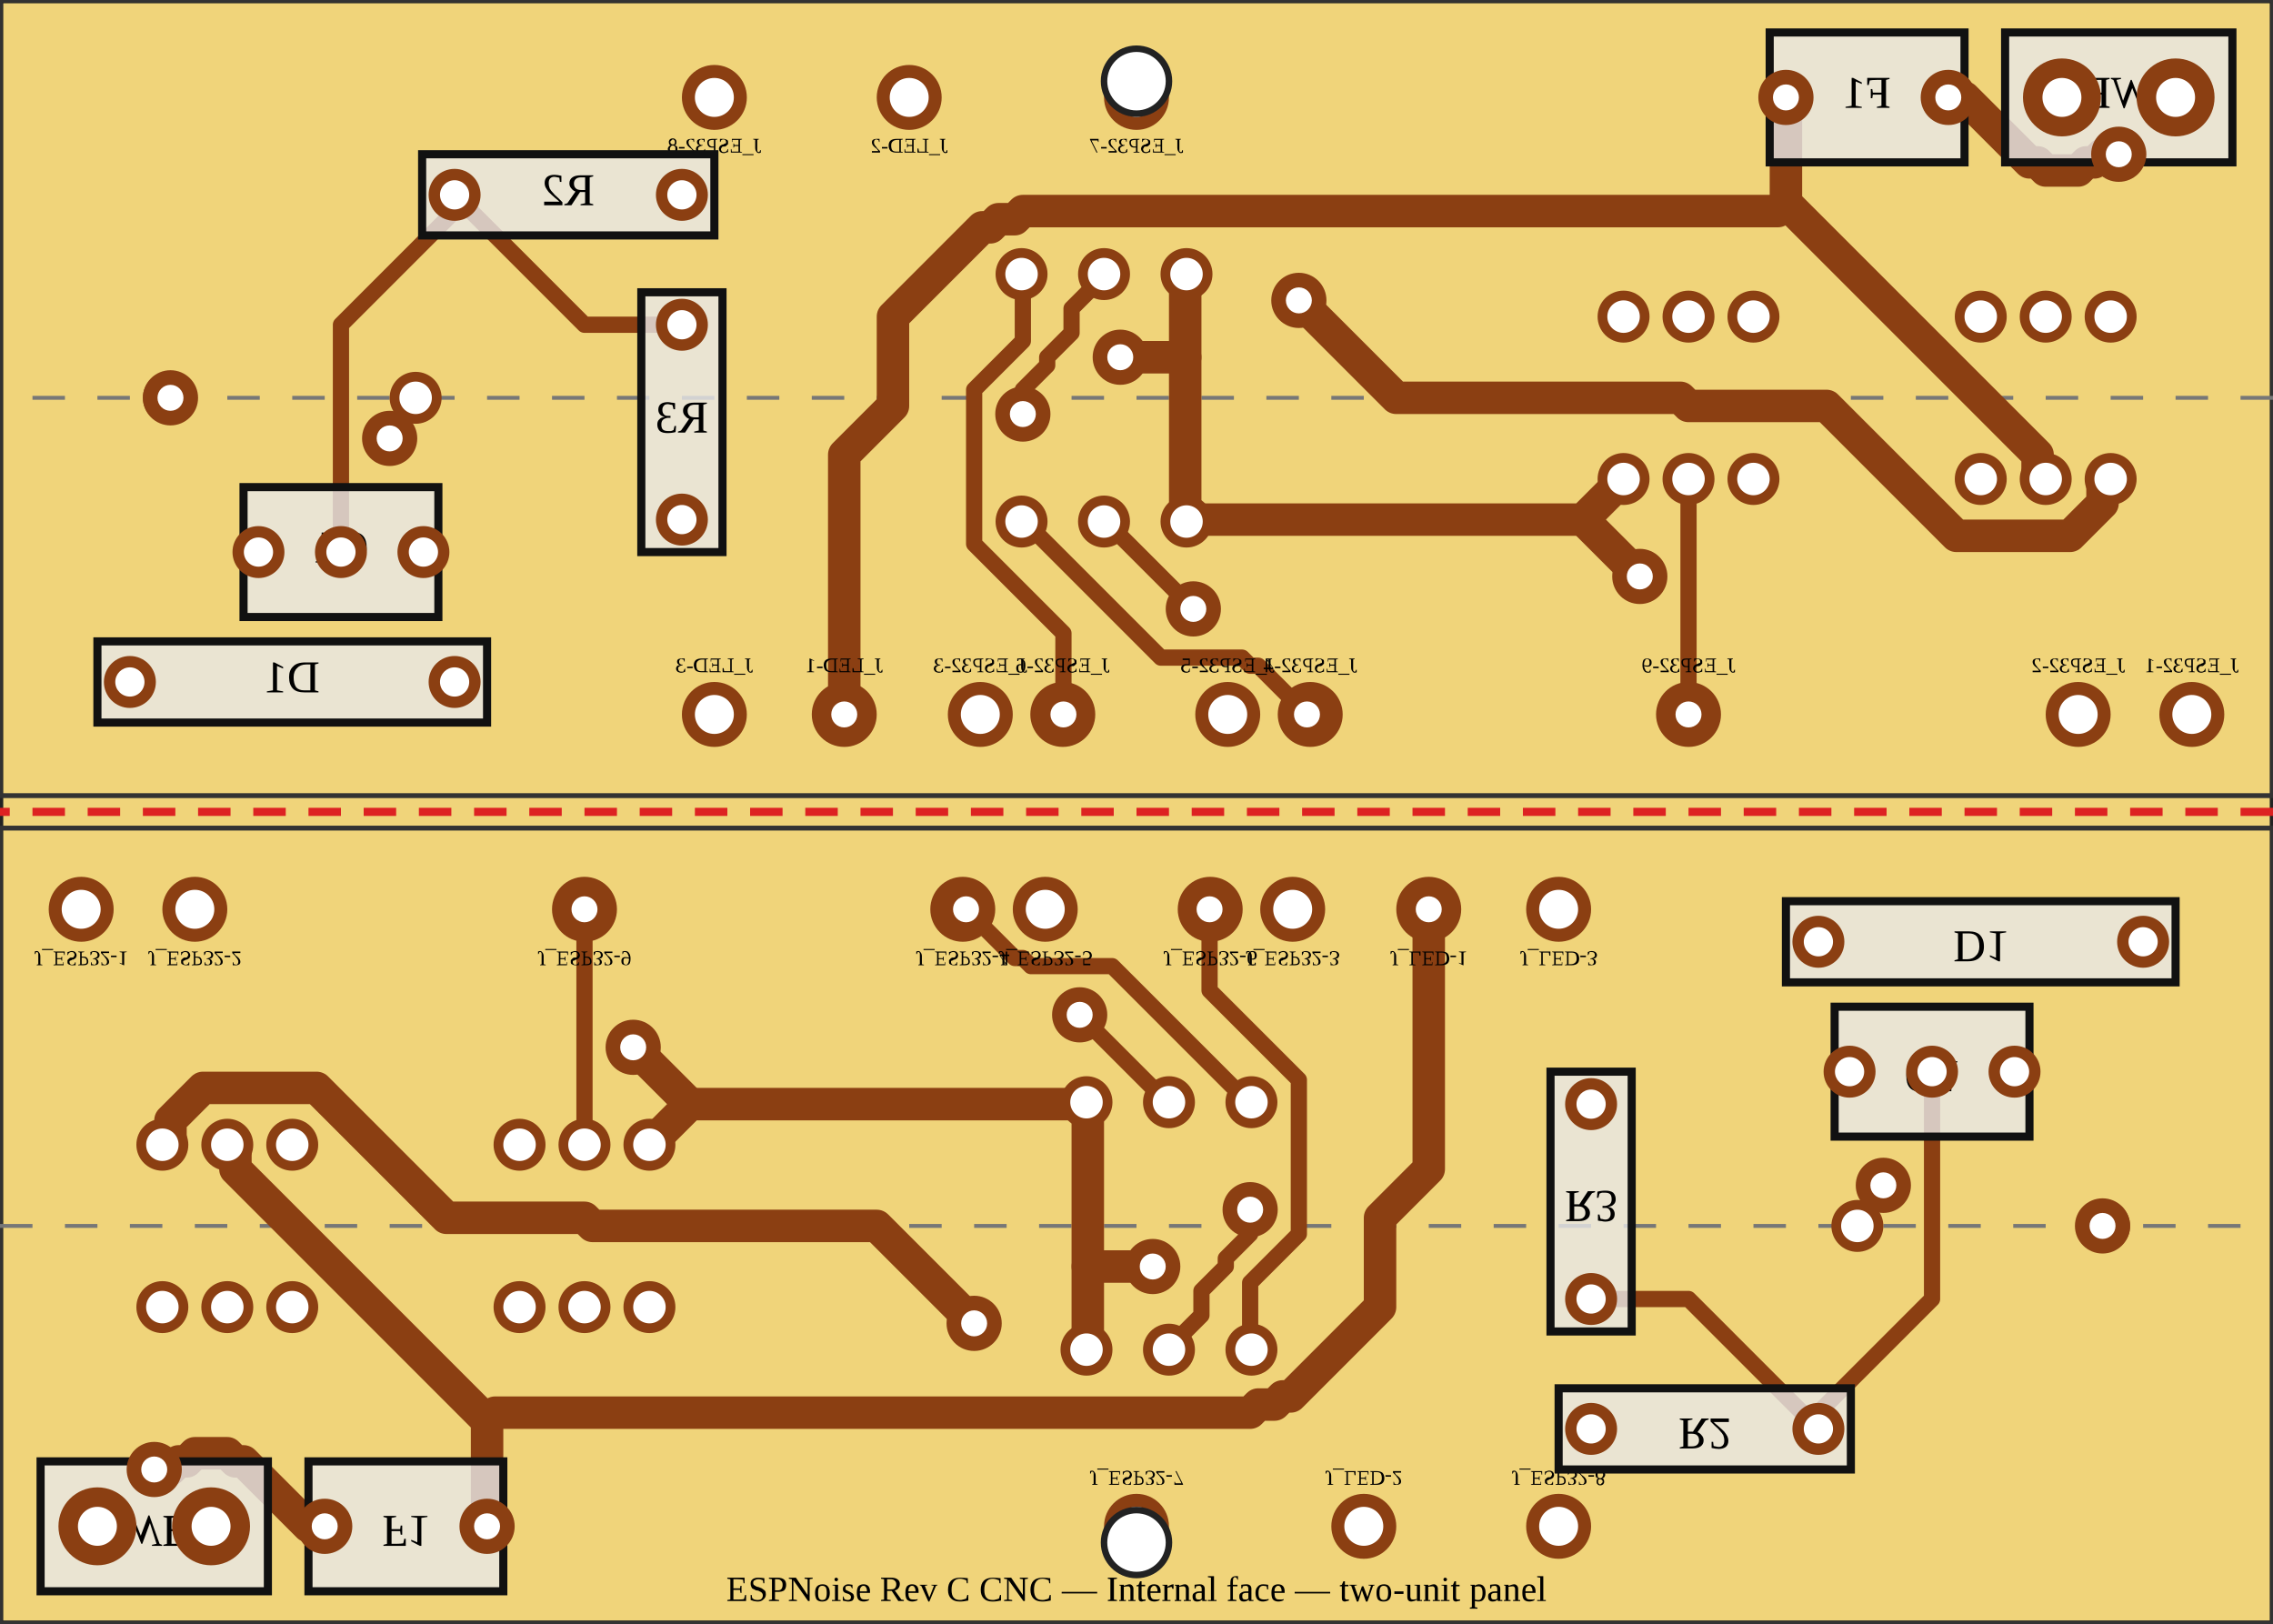
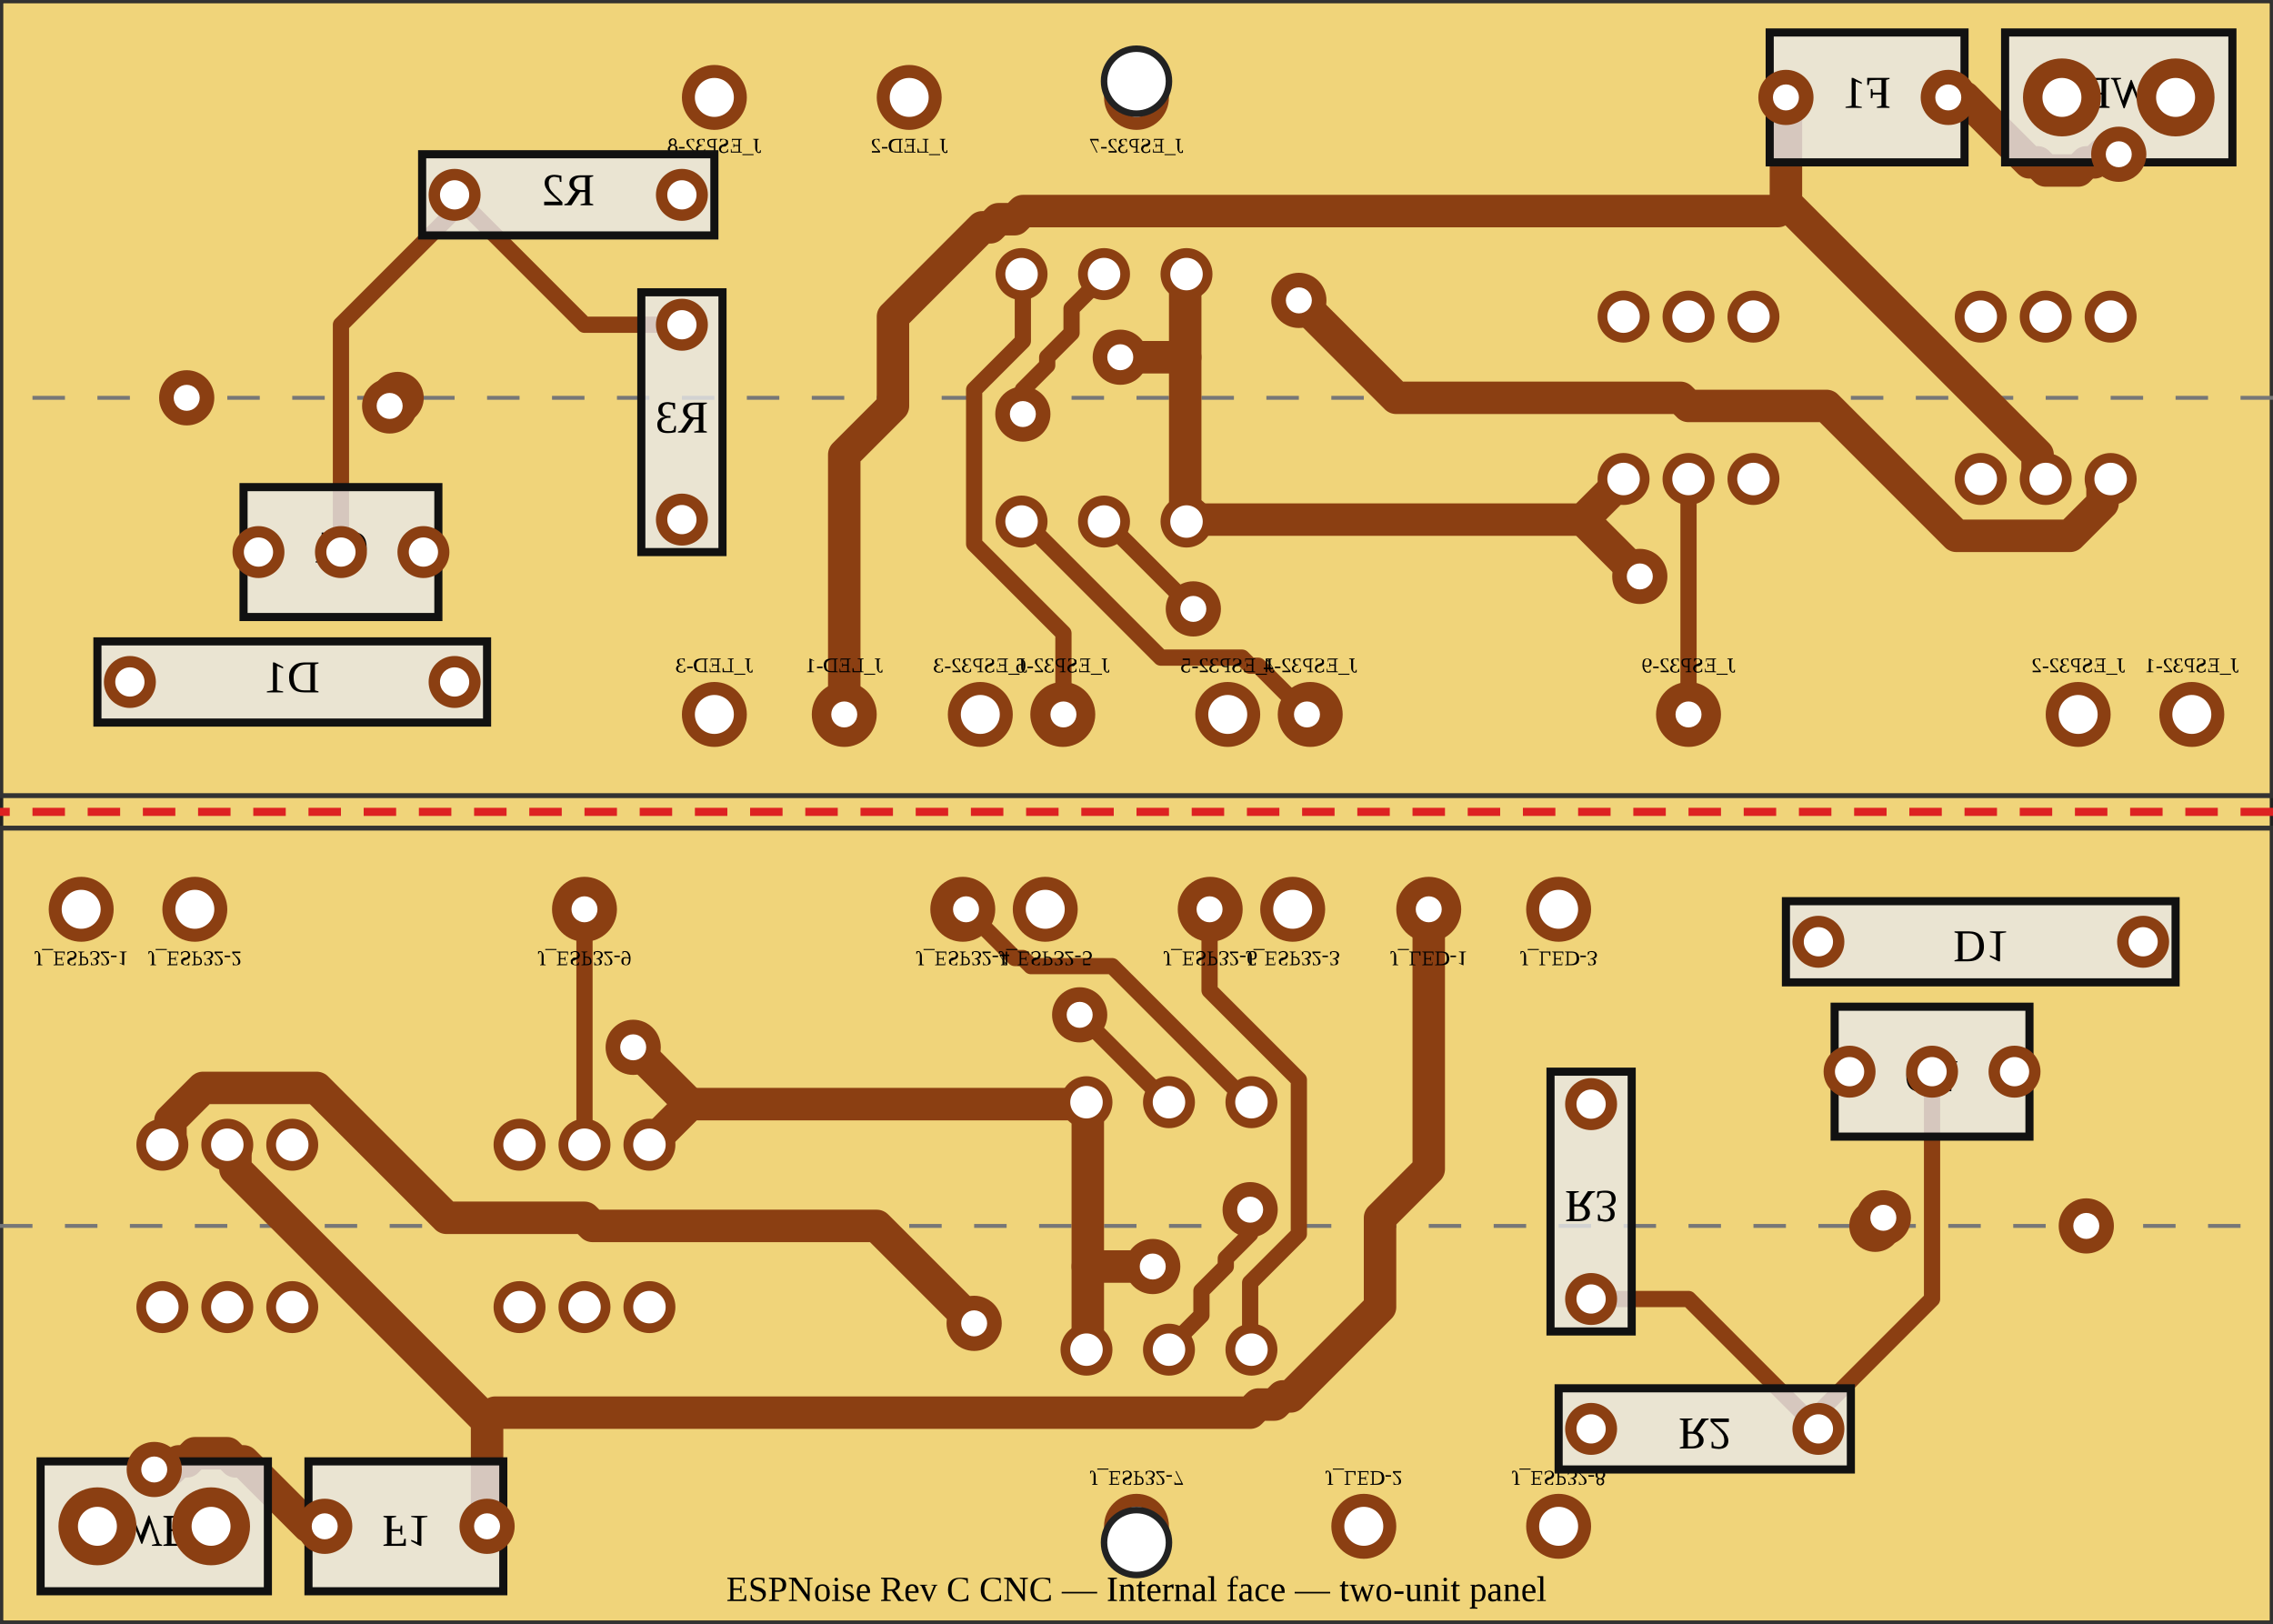
<svg xmlns="http://www.w3.org/2000/svg" width="70.0mm" height="50.0mm" viewBox="0 0 70.0 50.0">
  <rect width="70.0" height="50.0" fill="#f0d47a" stroke="#222" stroke-width="0.2" />
  <g transform="translate(70.0 0) scale(-1 1)">
    <g transform="">
      <rect width="70.0" height="24.5" fill="none" stroke="#333" stroke-width="0.15" />
      <line x1="0" y1="12.25" x2="70.0" y2="12.25" stroke="#777" stroke-width="0.12" stroke-dasharray="1,1" />
      <polyline points="38.5,16.0 34.25,20.25 31.75,20.25 31.5,20.5 31.25,20.5 29.75,22.0" fill="none" stroke="#8b3f12" stroke-width="0.5" stroke-linecap="round" stroke-linejoin="round" />
      <polyline points="36.0,16.0 33.25,18.75" fill="none" stroke="#8b3f12" stroke-width="0.5" stroke-linecap="round" stroke-linejoin="round" />
      <polyline points="38.5,8.5 38.5,10.5 40.0,12.0 40.0,16.75 37.25,19.5 37.25,22.0" fill="none" stroke="#8b3f12" stroke-width="0.5" stroke-linecap="round" stroke-linejoin="round" />
      <polyline points="36.0,8.5 37.0,9.5 37.0,10.25 37.75,11.0 37.75,11.25 38.5,12.0 38.5,12.75" fill="none" stroke="#8b3f12" stroke-width="0.5" stroke-linecap="round" stroke-linejoin="round" />
      <polyline points="18.0,14.75 18.0,22.0" fill="none" stroke="#8b3f12" stroke-width="0.5" stroke-linecap="round" stroke-linejoin="round" />
      <polyline points="20.0,14.75 21.25,16.0 33.5,16.0" fill="none" stroke="#8b3f12" stroke-width="1.0" stroke-linecap="round" stroke-linejoin="round" />
      <polyline points="33.5,16.0 33.5,8.5" fill="none" stroke="#8b3f12" stroke-width="1.0" stroke-linecap="round" stroke-linejoin="round" />
      <polyline points="33.5,11.0 35.5,11.0" fill="none" stroke="#8b3f12" stroke-width="1.0" stroke-linecap="round" stroke-linejoin="round" />
      <polyline points="21.25,16.0 19.5,17.75" fill="none" stroke="#8b3f12" stroke-width="1.0" stroke-linecap="round" stroke-linejoin="round" />
      <polyline points="4.75,4.75 5.25,4.75 5.5,5.0 5.75,5.0 6.0,5.25 7.0,5.25 7.25,5.0 7.5,5.0 9.5,3.0 10.0,3.0" fill="none" stroke="#8b3f12" stroke-width="1.0" stroke-linecap="round" stroke-linejoin="round" />
      <polyline points="7.0,14.75 7.25,14.5 7.25,14.0 15.0,6.25 15.0,3.0" fill="none" stroke="#8b3f12" stroke-width="1.0" stroke-linecap="round" stroke-linejoin="round" />
      <polyline points="15.0,6.25 15.25,6.5 38.5,6.5 38.75,6.75 39.25,6.75 39.5,7.0 39.75,7.0 42.5,9.75 42.5,12.5 44.0,14.0 44.0,22.0" fill="none" stroke="#8b3f12" stroke-width="1.0" stroke-linecap="round" stroke-linejoin="round" />
      <polyline points="56.0,6.0 52.0,10.0 49.0,10.0" fill="none" stroke="#8b3f12" stroke-width="0.5" stroke-linecap="round" stroke-linejoin="round" />
      <polyline points="55.75,6.25 59.5,10.0 59.5,17.0" fill="none" stroke="#8b3f12" stroke-width="0.5" stroke-linecap="round" stroke-linejoin="round" />
-       <polyline points="57.25,12.25 57.5,12.5 57.5,12.75 57.75,13.0 57.75,13.25 58.0,13.5" fill="none" stroke="#8b3f12" stroke-width="0.5" stroke-linecap="round" stroke-linejoin="round" />
+       <polyline points="57.75,12.25 58.0,12.5" fill="none" stroke="#8b3f12" stroke-width="0.5" stroke-linecap="round" stroke-linejoin="round" />
      <polyline points="5.0,14.75 5.25,15.0 5.25,15.5 6.25,16.5 9.75,16.5 13.75,12.5 18.0,12.5 18.25,12.25 27.0,12.25 30.0,9.25" fill="none" stroke="#8b3f12" stroke-width="1.0" stroke-linecap="round" stroke-linejoin="round" />
      <rect x="1.25" y="1.0" width="7.0" height="4.0" fill="#e8e8e8" fill-opacity="0.8" stroke="#111" stroke-width="0.25" />
      <text x="4.75" y="3.0" font-size="1.4" text-anchor="middle" dominant-baseline="middle">PWR1</text>
      <text x="2.5" y="20.7" font-size="0.65" text-anchor="middle">J_ESP32-1</text>
      <text x="6.0" y="20.7" font-size="0.65" text-anchor="middle">J_ESP32-2</text>
      <text x="39.81" y="20.7" font-size="0.65" text-anchor="middle">J_ESP32-3</text>
      <text x="29.65" y="20.7" font-size="0.65" text-anchor="middle">J_ESP32-4</text>
      <text x="32.19" y="20.7" font-size="0.65" text-anchor="middle">J_ESP32-5</text>
      <text x="37.27" y="20.7" font-size="0.65" text-anchor="middle">J_ESP32-6</text>
      <text x="35.0" y="4.7" font-size="0.65" text-anchor="middle">J_ESP32-7</text>
      <text x="48.0" y="4.7" font-size="0.65" text-anchor="middle">J_ESP32-8</text>
      <text x="18.0" y="20.7" font-size="0.65" text-anchor="middle">J_ESP32-9</text>
      <text x="44.0" y="20.7" font-size="0.65" text-anchor="middle">J_LED-1</text>
      <text x="42.0" y="4.7" font-size="0.65" text-anchor="middle">J_LED-2</text>
      <text x="48.0" y="20.7" font-size="0.65" text-anchor="middle">J_LED-3</text>
      <rect x="48.0" y="4.75" width="9.0" height="2.5" fill="#e8e8e8" fill-opacity="0.8" stroke="#111" stroke-width="0.25" />
      <text x="52.5" y="6.0" font-size="1.4" text-anchor="middle" dominant-baseline="middle">R2</text>
      <rect x="47.75" y="9.0" width="2.5" height="8.0" fill="#e8e8e8" fill-opacity="0.8" stroke="#111" stroke-width="0.25" />
      <text x="49.0" y="13.0" font-size="1.4" text-anchor="middle" dominant-baseline="middle">R3</text>
      <rect x="55.0" y="19.75" width="12.0" height="2.5" fill="#e8e8e8" fill-opacity="0.8" stroke="#111" stroke-width="0.25" />
      <text x="61.0" y="21.0" font-size="1.4" text-anchor="middle" dominant-baseline="middle">D1</text>
      <rect x="9.5" y="1.0" width="6.0" height="4.0" fill="#e8e8e8" fill-opacity="0.8" stroke="#111" stroke-width="0.25" />
      <text x="12.5" y="3.0" font-size="1.4" text-anchor="middle" dominant-baseline="middle">F1</text>
      <rect x="56.5" y="15.0" width="6.0" height="4.0" fill="#e8e8e8" fill-opacity="0.8" stroke="#111" stroke-width="0.25" />
      <text x="59.5" y="17.0" font-size="1.4" text-anchor="middle" dominant-baseline="middle">Q1</text>
      <circle cx="5.0" cy="9.75" r="0.8" fill="#8b3f12" />
      <circle cx="5.0" cy="9.75" r="0.5" fill="#fff" />
      <circle cx="7.0" cy="9.75" r="0.8" fill="#8b3f12" />
      <circle cx="7.0" cy="9.75" r="0.5" fill="#fff" />
      <circle cx="9.0" cy="9.75" r="0.8" fill="#8b3f12" />
      <circle cx="9.0" cy="9.75" r="0.5" fill="#fff" />
      <circle cx="5.0" cy="14.75" r="0.8" fill="#8b3f12" />
      <circle cx="5.0" cy="14.75" r="0.5" fill="#fff" />
      <circle cx="7.0" cy="14.75" r="0.8" fill="#8b3f12" />
      <circle cx="7.0" cy="14.75" r="0.5" fill="#fff" />
      <circle cx="9.0" cy="14.75" r="0.8" fill="#8b3f12" />
      <circle cx="9.0" cy="14.75" r="0.5" fill="#fff" />
      <circle cx="16.0" cy="9.75" r="0.8" fill="#8b3f12" />
      <circle cx="16.0" cy="9.75" r="0.5" fill="#fff" />
      <circle cx="18.0" cy="9.75" r="0.8" fill="#8b3f12" />
      <circle cx="18.0" cy="9.75" r="0.5" fill="#fff" />
      <circle cx="20.0" cy="9.75" r="0.8" fill="#8b3f12" />
      <circle cx="20.0" cy="9.75" r="0.5" fill="#fff" />
      <circle cx="16.0" cy="14.75" r="0.8" fill="#8b3f12" />
      <circle cx="16.0" cy="14.75" r="0.5" fill="#fff" />
      <circle cx="18.0" cy="14.75" r="0.8" fill="#8b3f12" />
      <circle cx="18.0" cy="14.75" r="0.5" fill="#fff" />
      <circle cx="20.0" cy="14.75" r="0.8" fill="#8b3f12" />
      <circle cx="20.0" cy="14.75" r="0.5" fill="#fff" />
      <circle cx="33.46" cy="8.44" r="0.8" fill="#8b3f12" />
      <circle cx="33.46" cy="8.44" r="0.5" fill="#fff" />
      <circle cx="36.0" cy="8.44" r="0.8" fill="#8b3f12" />
      <circle cx="36.0" cy="8.44" r="0.5" fill="#fff" />
      <circle cx="38.54" cy="8.44" r="0.8" fill="#8b3f12" />
      <circle cx="38.54" cy="8.44" r="0.5" fill="#fff" />
      <circle cx="33.46" cy="16.06" r="0.8" fill="#8b3f12" />
      <circle cx="33.46" cy="16.06" r="0.5" fill="#fff" />
      <circle cx="36.0" cy="16.06" r="0.8" fill="#8b3f12" />
      <circle cx="36.0" cy="16.06" r="0.5" fill="#fff" />
      <circle cx="38.54" cy="16.06" r="0.8" fill="#8b3f12" />
      <circle cx="38.54" cy="16.06" r="0.5" fill="#fff" />
-       <circle cx="64.8" cy="12.25" r="0.8" fill="#8b3f12" />
-       <circle cx="64.8" cy="12.25" r="0.5" fill="#fff" />
-       <circle cx="57.2" cy="12.25" r="0.8" fill="#8b3f12" />
-       <circle cx="57.2" cy="12.25" r="0.5" fill="#fff" />
+       <circle cx="64.25" cy="12.25" r="0.8" fill="#8b3f12" />
+       <circle cx="64.25" cy="12.25" r="0.4" fill="#fff" />
+       <circle cx="57.75" cy="12.25" r="0.8" fill="#8b3f12" />
+       <circle cx="57.75" cy="12.25" r="0.4" fill="#fff" />
      <circle cx="3.0" cy="3.0" r="1.2" fill="#8b3f12" />
      <circle cx="3.0" cy="3.0" r="0.6" fill="#fff" />
      <circle cx="6.5" cy="3.0" r="1.2" fill="#8b3f12" />
      <circle cx="6.5" cy="3.0" r="0.6" fill="#fff" />
      <circle cx="2.5" cy="22.0" r="1.0" fill="#8b3f12" />
      <circle cx="2.5" cy="22.0" r="0.6" fill="#fff" />
      <circle cx="6.0" cy="22.0" r="1.0" fill="#8b3f12" />
      <circle cx="6.0" cy="22.0" r="0.6" fill="#fff" />
      <circle cx="39.81" cy="22.0" r="1.0" fill="#8b3f12" />
      <circle cx="39.81" cy="22.0" r="0.6" fill="#fff" />
      <circle cx="29.65" cy="22.0" r="1.0" fill="#8b3f12" />
      <circle cx="29.65" cy="22.0" r="0.6" fill="#fff" />
      <circle cx="32.19" cy="22.0" r="1.0" fill="#8b3f12" />
      <circle cx="32.19" cy="22.0" r="0.6" fill="#fff" />
      <circle cx="37.27" cy="22.0" r="1.0" fill="#8b3f12" />
      <circle cx="37.27" cy="22.0" r="0.6" fill="#fff" />
      <circle cx="35.0" cy="3.0" r="1.0" fill="#8b3f12" />
      <circle cx="35.0" cy="3.0" r="0.6" fill="#fff" />
      <circle cx="48.0" cy="3.0" r="1.0" fill="#8b3f12" />
      <circle cx="48.0" cy="3.0" r="0.6" fill="#fff" />
      <circle cx="18.0" cy="22.0" r="1.0" fill="#8b3f12" />
      <circle cx="18.0" cy="22.0" r="0.6" fill="#fff" />
      <circle cx="44.0" cy="22.0" r="1.0" fill="#8b3f12" />
      <circle cx="44.0" cy="22.0" r="0.6" fill="#fff" />
      <circle cx="42.0" cy="3.0" r="1.0" fill="#8b3f12" />
      <circle cx="42.0" cy="3.0" r="0.6" fill="#fff" />
      <circle cx="48.0" cy="22.0" r="1.0" fill="#8b3f12" />
      <circle cx="48.0" cy="22.0" r="0.6" fill="#fff" />
      <circle cx="49.0" cy="6.0" r="0.8" fill="#8b3f12" />
      <circle cx="49.0" cy="6.0" r="0.45" fill="#fff" />
      <circle cx="56.0" cy="6.0" r="0.8" fill="#8b3f12" />
      <circle cx="56.0" cy="6.0" r="0.45" fill="#fff" />
      <circle cx="49.0" cy="10.0" r="0.8" fill="#8b3f12" />
      <circle cx="49.0" cy="10.0" r="0.45" fill="#fff" />
      <circle cx="49.0" cy="16.0" r="0.8" fill="#8b3f12" />
      <circle cx="49.0" cy="16.0" r="0.45" fill="#fff" />
      <circle cx="66.0" cy="21.0" r="0.8" fill="#8b3f12" />
      <circle cx="66.0" cy="21.0" r="0.45" fill="#fff" />
      <circle cx="56.0" cy="21.0" r="0.8" fill="#8b3f12" />
      <circle cx="56.0" cy="21.0" r="0.45" fill="#fff" />
      <circle cx="10.0" cy="3.0" r="0.8" fill="#8b3f12" />
      <circle cx="10.0" cy="3.0" r="0.5" fill="#fff" />
      <circle cx="15.0" cy="3.0" r="0.8" fill="#8b3f12" />
      <circle cx="15.0" cy="3.0" r="0.5" fill="#fff" />
      <circle cx="56.96" cy="17.0" r="0.8" fill="#8b3f12" />
      <circle cx="56.96" cy="17.0" r="0.45" fill="#fff" />
      <circle cx="59.5" cy="17.0" r="0.8" fill="#8b3f12" />
      <circle cx="59.5" cy="17.0" r="0.45" fill="#fff" />
      <circle cx="62.04" cy="17.0" r="0.8" fill="#8b3f12" />
      <circle cx="62.04" cy="17.0" r="0.45" fill="#fff" />
      <circle cx="29.75" cy="22.0" r="0.85" fill="#8b3f12" />
      <circle cx="29.75" cy="22.0" r="0.4" fill="#fff" />
      <circle cx="33.25" cy="18.75" r="0.85" fill="#8b3f12" />
      <circle cx="33.25" cy="18.75" r="0.4" fill="#fff" />
      <circle cx="37.25" cy="22.0" r="0.85" fill="#8b3f12" />
      <circle cx="37.25" cy="22.0" r="0.4" fill="#fff" />
      <circle cx="38.5" cy="12.75" r="0.85" fill="#8b3f12" />
      <circle cx="38.5" cy="12.75" r="0.4" fill="#fff" />
      <circle cx="18.0" cy="22.0" r="0.85" fill="#8b3f12" />
      <circle cx="18.0" cy="22.0" r="0.4" fill="#fff" />
      <circle cx="35.5" cy="11.0" r="0.85" fill="#8b3f12" />
      <circle cx="35.5" cy="11.0" r="0.4" fill="#fff" />
      <circle cx="19.5" cy="17.75" r="0.85" fill="#8b3f12" />
      <circle cx="19.5" cy="17.75" r="0.4" fill="#fff" />
      <circle cx="4.75" cy="4.75" r="0.85" fill="#8b3f12" />
      <circle cx="4.75" cy="4.75" r="0.4" fill="#fff" />
      <circle cx="10.0" cy="3.0" r="0.85" fill="#8b3f12" />
      <circle cx="10.0" cy="3.0" r="0.4" fill="#fff" />
      <circle cx="15.0" cy="3.0" r="0.85" fill="#8b3f12" />
      <circle cx="15.0" cy="3.0" r="0.4" fill="#fff" />
      <circle cx="44.0" cy="22.0" r="0.85" fill="#8b3f12" />
      <circle cx="44.0" cy="22.0" r="0.4" fill="#fff" />
-       <circle cx="58.0" cy="13.5" r="0.85" fill="#8b3f12" />
-       <circle cx="58.0" cy="13.5" r="0.4" fill="#fff" />
+       <circle cx="58.0" cy="12.5" r="0.85" fill="#8b3f12" />
+       <circle cx="58.0" cy="12.5" r="0.4" fill="#fff" />
      <circle cx="30.0" cy="9.25" r="0.85" fill="#8b3f12" />
      <circle cx="30.0" cy="9.25" r="0.4" fill="#fff" />
-       <circle cx="64.75" cy="12.25" r="0.85" fill="#8b3f12" />
-       <circle cx="64.75" cy="12.25" r="0.4" fill="#fff" />
+       <circle cx="64.25" cy="12.25" r="0.85" fill="#8b3f12" />
+       <circle cx="64.25" cy="12.25" r="0.4" fill="#fff" />
      <circle cx="35.0" cy="2.5" r="1" fill="#fff" stroke="#222" stroke-width="0.2" />
    </g>
    <g transform="matrix(-1 0 0 -1 70.0 50.0)">
      <rect width="70.0" height="24.5" fill="none" stroke="#333" stroke-width="0.15" />
      <line x1="0" y1="12.25" x2="70.0" y2="12.25" stroke="#777" stroke-width="0.12" stroke-dasharray="1,1" />
      <polyline points="38.5,16.0 34.25,20.25 31.75,20.25 31.5,20.5 31.25,20.5 29.75,22.0" fill="none" stroke="#8b3f12" stroke-width="0.5" stroke-linecap="round" stroke-linejoin="round" />
      <polyline points="36.0,16.0 33.25,18.75" fill="none" stroke="#8b3f12" stroke-width="0.5" stroke-linecap="round" stroke-linejoin="round" />
      <polyline points="38.5,8.5 38.5,10.5 40.0,12.0 40.0,16.75 37.25,19.5 37.25,22.0" fill="none" stroke="#8b3f12" stroke-width="0.5" stroke-linecap="round" stroke-linejoin="round" />
      <polyline points="36.0,8.5 37.0,9.5 37.0,10.25 37.75,11.0 37.75,11.25 38.5,12.0 38.5,12.75" fill="none" stroke="#8b3f12" stroke-width="0.5" stroke-linecap="round" stroke-linejoin="round" />
      <polyline points="18.0,14.75 18.0,22.0" fill="none" stroke="#8b3f12" stroke-width="0.5" stroke-linecap="round" stroke-linejoin="round" />
      <polyline points="20.0,14.75 21.25,16.0 33.5,16.0" fill="none" stroke="#8b3f12" stroke-width="1.0" stroke-linecap="round" stroke-linejoin="round" />
      <polyline points="33.5,16.0 33.5,8.5" fill="none" stroke="#8b3f12" stroke-width="1.0" stroke-linecap="round" stroke-linejoin="round" />
      <polyline points="33.5,11.0 35.5,11.0" fill="none" stroke="#8b3f12" stroke-width="1.0" stroke-linecap="round" stroke-linejoin="round" />
      <polyline points="21.25,16.0 19.5,17.75" fill="none" stroke="#8b3f12" stroke-width="1.0" stroke-linecap="round" stroke-linejoin="round" />
      <polyline points="4.75,4.75 5.25,4.75 5.5,5.0 5.75,5.0 6.0,5.25 7.0,5.25 7.25,5.0 7.5,5.0 9.5,3.0 10.0,3.0" fill="none" stroke="#8b3f12" stroke-width="1.0" stroke-linecap="round" stroke-linejoin="round" />
      <polyline points="7.0,14.75 7.25,14.5 7.25,14.0 15.0,6.25 15.0,3.0" fill="none" stroke="#8b3f12" stroke-width="1.0" stroke-linecap="round" stroke-linejoin="round" />
      <polyline points="15.0,6.25 15.25,6.5 38.5,6.5 38.75,6.75 39.25,6.75 39.5,7.0 39.75,7.0 42.5,9.75 42.5,12.5 44.0,14.0 44.0,22.0" fill="none" stroke="#8b3f12" stroke-width="1.0" stroke-linecap="round" stroke-linejoin="round" />
      <polyline points="56.0,6.0 52.0,10.0 49.0,10.0" fill="none" stroke="#8b3f12" stroke-width="0.5" stroke-linecap="round" stroke-linejoin="round" />
      <polyline points="55.75,6.25 59.5,10.0 59.5,17.0" fill="none" stroke="#8b3f12" stroke-width="0.5" stroke-linecap="round" stroke-linejoin="round" />
-       <polyline points="57.25,12.25 57.5,12.5 57.5,12.75 57.75,13.0 57.75,13.25 58.0,13.5" fill="none" stroke="#8b3f12" stroke-width="0.5" stroke-linecap="round" stroke-linejoin="round" />
+       <polyline points="57.75,12.25 58.0,12.5" fill="none" stroke="#8b3f12" stroke-width="0.5" stroke-linecap="round" stroke-linejoin="round" />
      <polyline points="5.0,14.75 5.25,15.0 5.25,15.5 6.25,16.5 9.75,16.5 13.75,12.5 18.0,12.5 18.25,12.25 27.0,12.25 30.0,9.25" fill="none" stroke="#8b3f12" stroke-width="1.0" stroke-linecap="round" stroke-linejoin="round" />
      <rect x="1.25" y="1.0" width="7.0" height="4.0" fill="#e8e8e8" fill-opacity="0.8" stroke="#111" stroke-width="0.25" />
      <text x="4.75" y="3.0" font-size="1.4" text-anchor="middle" dominant-baseline="middle">PWR1</text>
      <text x="2.5" y="20.7" font-size="0.65" text-anchor="middle">J_ESP32-1</text>
      <text x="6.0" y="20.7" font-size="0.65" text-anchor="middle">J_ESP32-2</text>
      <text x="39.81" y="20.7" font-size="0.65" text-anchor="middle">J_ESP32-3</text>
      <text x="29.65" y="20.7" font-size="0.65" text-anchor="middle">J_ESP32-4</text>
      <text x="32.19" y="20.7" font-size="0.65" text-anchor="middle">J_ESP32-5</text>
      <text x="37.27" y="20.7" font-size="0.65" text-anchor="middle">J_ESP32-6</text>
      <text x="35.0" y="4.7" font-size="0.65" text-anchor="middle">J_ESP32-7</text>
      <text x="48.0" y="4.7" font-size="0.65" text-anchor="middle">J_ESP32-8</text>
      <text x="18.0" y="20.7" font-size="0.65" text-anchor="middle">J_ESP32-9</text>
      <text x="44.0" y="20.7" font-size="0.65" text-anchor="middle">J_LED-1</text>
      <text x="42.0" y="4.7" font-size="0.65" text-anchor="middle">J_LED-2</text>
      <text x="48.0" y="20.7" font-size="0.65" text-anchor="middle">J_LED-3</text>
      <rect x="48.0" y="4.75" width="9.0" height="2.5" fill="#e8e8e8" fill-opacity="0.8" stroke="#111" stroke-width="0.25" />
      <text x="52.5" y="6.0" font-size="1.4" text-anchor="middle" dominant-baseline="middle">R2</text>
      <rect x="47.75" y="9.0" width="2.5" height="8.0" fill="#e8e8e8" fill-opacity="0.8" stroke="#111" stroke-width="0.25" />
      <text x="49.0" y="13.0" font-size="1.4" text-anchor="middle" dominant-baseline="middle">R3</text>
      <rect x="55.0" y="19.75" width="12.0" height="2.5" fill="#e8e8e8" fill-opacity="0.8" stroke="#111" stroke-width="0.25" />
      <text x="61.0" y="21.0" font-size="1.4" text-anchor="middle" dominant-baseline="middle">D1</text>
      <rect x="9.5" y="1.0" width="6.0" height="4.0" fill="#e8e8e8" fill-opacity="0.8" stroke="#111" stroke-width="0.25" />
      <text x="12.5" y="3.0" font-size="1.4" text-anchor="middle" dominant-baseline="middle">F1</text>
      <rect x="56.5" y="15.0" width="6.0" height="4.0" fill="#e8e8e8" fill-opacity="0.8" stroke="#111" stroke-width="0.25" />
      <text x="59.5" y="17.0" font-size="1.4" text-anchor="middle" dominant-baseline="middle">Q1</text>
      <circle cx="5.0" cy="9.75" r="0.8" fill="#8b3f12" />
      <circle cx="5.0" cy="9.75" r="0.5" fill="#fff" />
      <circle cx="7.0" cy="9.75" r="0.8" fill="#8b3f12" />
      <circle cx="7.0" cy="9.75" r="0.5" fill="#fff" />
      <circle cx="9.0" cy="9.75" r="0.8" fill="#8b3f12" />
      <circle cx="9.0" cy="9.75" r="0.5" fill="#fff" />
      <circle cx="5.0" cy="14.75" r="0.8" fill="#8b3f12" />
      <circle cx="5.0" cy="14.75" r="0.5" fill="#fff" />
      <circle cx="7.0" cy="14.75" r="0.8" fill="#8b3f12" />
      <circle cx="7.0" cy="14.75" r="0.5" fill="#fff" />
      <circle cx="9.0" cy="14.75" r="0.8" fill="#8b3f12" />
      <circle cx="9.0" cy="14.75" r="0.5" fill="#fff" />
      <circle cx="16.0" cy="9.75" r="0.8" fill="#8b3f12" />
      <circle cx="16.0" cy="9.75" r="0.5" fill="#fff" />
      <circle cx="18.0" cy="9.75" r="0.8" fill="#8b3f12" />
      <circle cx="18.0" cy="9.75" r="0.5" fill="#fff" />
      <circle cx="20.0" cy="9.75" r="0.8" fill="#8b3f12" />
      <circle cx="20.0" cy="9.75" r="0.5" fill="#fff" />
      <circle cx="16.0" cy="14.75" r="0.8" fill="#8b3f12" />
      <circle cx="16.0" cy="14.75" r="0.5" fill="#fff" />
      <circle cx="18.0" cy="14.75" r="0.8" fill="#8b3f12" />
      <circle cx="18.0" cy="14.75" r="0.5" fill="#fff" />
      <circle cx="20.0" cy="14.75" r="0.8" fill="#8b3f12" />
      <circle cx="20.0" cy="14.75" r="0.5" fill="#fff" />
      <circle cx="33.46" cy="8.44" r="0.8" fill="#8b3f12" />
      <circle cx="33.46" cy="8.44" r="0.5" fill="#fff" />
      <circle cx="36.0" cy="8.44" r="0.8" fill="#8b3f12" />
      <circle cx="36.0" cy="8.44" r="0.5" fill="#fff" />
      <circle cx="38.54" cy="8.44" r="0.8" fill="#8b3f12" />
      <circle cx="38.54" cy="8.44" r="0.5" fill="#fff" />
      <circle cx="33.46" cy="16.06" r="0.8" fill="#8b3f12" />
      <circle cx="33.46" cy="16.06" r="0.5" fill="#fff" />
      <circle cx="36.0" cy="16.06" r="0.8" fill="#8b3f12" />
      <circle cx="36.0" cy="16.06" r="0.5" fill="#fff" />
      <circle cx="38.54" cy="16.06" r="0.8" fill="#8b3f12" />
      <circle cx="38.54" cy="16.06" r="0.5" fill="#fff" />
-       <circle cx="64.8" cy="12.25" r="0.8" fill="#8b3f12" />
-       <circle cx="64.8" cy="12.25" r="0.5" fill="#fff" />
-       <circle cx="57.2" cy="12.25" r="0.8" fill="#8b3f12" />
-       <circle cx="57.2" cy="12.25" r="0.5" fill="#fff" />
+       <circle cx="64.25" cy="12.25" r="0.8" fill="#8b3f12" />
+       <circle cx="64.25" cy="12.25" r="0.4" fill="#fff" />
+       <circle cx="57.75" cy="12.25" r="0.8" fill="#8b3f12" />
+       <circle cx="57.75" cy="12.25" r="0.4" fill="#fff" />
      <circle cx="3.0" cy="3.0" r="1.2" fill="#8b3f12" />
      <circle cx="3.0" cy="3.0" r="0.6" fill="#fff" />
      <circle cx="6.5" cy="3.0" r="1.2" fill="#8b3f12" />
      <circle cx="6.5" cy="3.0" r="0.6" fill="#fff" />
      <circle cx="2.5" cy="22.0" r="1.0" fill="#8b3f12" />
      <circle cx="2.5" cy="22.0" r="0.6" fill="#fff" />
      <circle cx="6.0" cy="22.0" r="1.0" fill="#8b3f12" />
      <circle cx="6.0" cy="22.0" r="0.6" fill="#fff" />
      <circle cx="39.81" cy="22.0" r="1.0" fill="#8b3f12" />
      <circle cx="39.81" cy="22.0" r="0.6" fill="#fff" />
      <circle cx="29.65" cy="22.0" r="1.0" fill="#8b3f12" />
      <circle cx="29.65" cy="22.0" r="0.6" fill="#fff" />
      <circle cx="32.19" cy="22.0" r="1.0" fill="#8b3f12" />
      <circle cx="32.19" cy="22.0" r="0.6" fill="#fff" />
      <circle cx="37.27" cy="22.0" r="1.0" fill="#8b3f12" />
      <circle cx="37.27" cy="22.0" r="0.6" fill="#fff" />
      <circle cx="35.0" cy="3.0" r="1.0" fill="#8b3f12" />
      <circle cx="35.0" cy="3.0" r="0.6" fill="#fff" />
      <circle cx="48.0" cy="3.0" r="1.0" fill="#8b3f12" />
      <circle cx="48.0" cy="3.0" r="0.6" fill="#fff" />
      <circle cx="18.0" cy="22.0" r="1.0" fill="#8b3f12" />
      <circle cx="18.0" cy="22.0" r="0.6" fill="#fff" />
      <circle cx="44.0" cy="22.0" r="1.0" fill="#8b3f12" />
      <circle cx="44.0" cy="22.0" r="0.6" fill="#fff" />
      <circle cx="42.0" cy="3.0" r="1.0" fill="#8b3f12" />
      <circle cx="42.0" cy="3.0" r="0.6" fill="#fff" />
      <circle cx="48.0" cy="22.0" r="1.0" fill="#8b3f12" />
      <circle cx="48.0" cy="22.0" r="0.6" fill="#fff" />
      <circle cx="49.0" cy="6.0" r="0.8" fill="#8b3f12" />
      <circle cx="49.0" cy="6.0" r="0.45" fill="#fff" />
      <circle cx="56.0" cy="6.0" r="0.8" fill="#8b3f12" />
      <circle cx="56.0" cy="6.0" r="0.45" fill="#fff" />
      <circle cx="49.0" cy="10.0" r="0.8" fill="#8b3f12" />
      <circle cx="49.0" cy="10.0" r="0.45" fill="#fff" />
      <circle cx="49.0" cy="16.0" r="0.8" fill="#8b3f12" />
      <circle cx="49.0" cy="16.0" r="0.45" fill="#fff" />
      <circle cx="66.0" cy="21.0" r="0.8" fill="#8b3f12" />
      <circle cx="66.0" cy="21.0" r="0.45" fill="#fff" />
      <circle cx="56.0" cy="21.0" r="0.8" fill="#8b3f12" />
      <circle cx="56.0" cy="21.0" r="0.45" fill="#fff" />
      <circle cx="10.0" cy="3.0" r="0.8" fill="#8b3f12" />
      <circle cx="10.0" cy="3.0" r="0.5" fill="#fff" />
      <circle cx="15.0" cy="3.0" r="0.8" fill="#8b3f12" />
      <circle cx="15.0" cy="3.0" r="0.5" fill="#fff" />
      <circle cx="56.96" cy="17.0" r="0.8" fill="#8b3f12" />
      <circle cx="56.96" cy="17.0" r="0.45" fill="#fff" />
      <circle cx="59.5" cy="17.0" r="0.8" fill="#8b3f12" />
      <circle cx="59.5" cy="17.0" r="0.45" fill="#fff" />
      <circle cx="62.04" cy="17.0" r="0.8" fill="#8b3f12" />
      <circle cx="62.04" cy="17.0" r="0.45" fill="#fff" />
      <circle cx="29.75" cy="22.0" r="0.85" fill="#8b3f12" />
      <circle cx="29.75" cy="22.0" r="0.4" fill="#fff" />
      <circle cx="33.25" cy="18.75" r="0.85" fill="#8b3f12" />
      <circle cx="33.25" cy="18.75" r="0.4" fill="#fff" />
      <circle cx="37.25" cy="22.0" r="0.85" fill="#8b3f12" />
      <circle cx="37.25" cy="22.0" r="0.4" fill="#fff" />
      <circle cx="38.5" cy="12.75" r="0.85" fill="#8b3f12" />
      <circle cx="38.5" cy="12.75" r="0.4" fill="#fff" />
      <circle cx="18.0" cy="22.0" r="0.85" fill="#8b3f12" />
      <circle cx="18.0" cy="22.0" r="0.4" fill="#fff" />
      <circle cx="35.5" cy="11.0" r="0.85" fill="#8b3f12" />
      <circle cx="35.5" cy="11.0" r="0.4" fill="#fff" />
      <circle cx="19.5" cy="17.75" r="0.85" fill="#8b3f12" />
      <circle cx="19.5" cy="17.75" r="0.4" fill="#fff" />
      <circle cx="4.75" cy="4.75" r="0.85" fill="#8b3f12" />
      <circle cx="4.75" cy="4.75" r="0.4" fill="#fff" />
      <circle cx="10.0" cy="3.0" r="0.85" fill="#8b3f12" />
      <circle cx="10.0" cy="3.0" r="0.4" fill="#fff" />
      <circle cx="15.0" cy="3.0" r="0.85" fill="#8b3f12" />
      <circle cx="15.0" cy="3.0" r="0.4" fill="#fff" />
      <circle cx="44.0" cy="22.0" r="0.85" fill="#8b3f12" />
      <circle cx="44.0" cy="22.0" r="0.4" fill="#fff" />
-       <circle cx="58.0" cy="13.5" r="0.85" fill="#8b3f12" />
-       <circle cx="58.0" cy="13.5" r="0.4" fill="#fff" />
+       <circle cx="58.0" cy="12.5" r="0.85" fill="#8b3f12" />
+       <circle cx="58.0" cy="12.5" r="0.4" fill="#fff" />
      <circle cx="30.0" cy="9.25" r="0.85" fill="#8b3f12" />
      <circle cx="30.0" cy="9.25" r="0.4" fill="#fff" />
-       <circle cx="64.75" cy="12.25" r="0.85" fill="#8b3f12" />
-       <circle cx="64.75" cy="12.25" r="0.4" fill="#fff" />
+       <circle cx="64.25" cy="12.25" r="0.85" fill="#8b3f12" />
+       <circle cx="64.25" cy="12.25" r="0.4" fill="#fff" />
      <circle cx="35.0" cy="2.5" r="1" fill="#fff" stroke="#222" stroke-width="0.2" />
    </g>
    <line x1="0" y1="25.0" x2="70.0" y2="25.0" stroke="#d22" stroke-width="0.25" stroke-dasharray="1,0.7" />
  </g>
  <text x="35.0" y="49.3" font-size="1.1" text-anchor="middle">ESPNoise Rev C CNC — Internal face — two-unit panel</text>
</svg>
